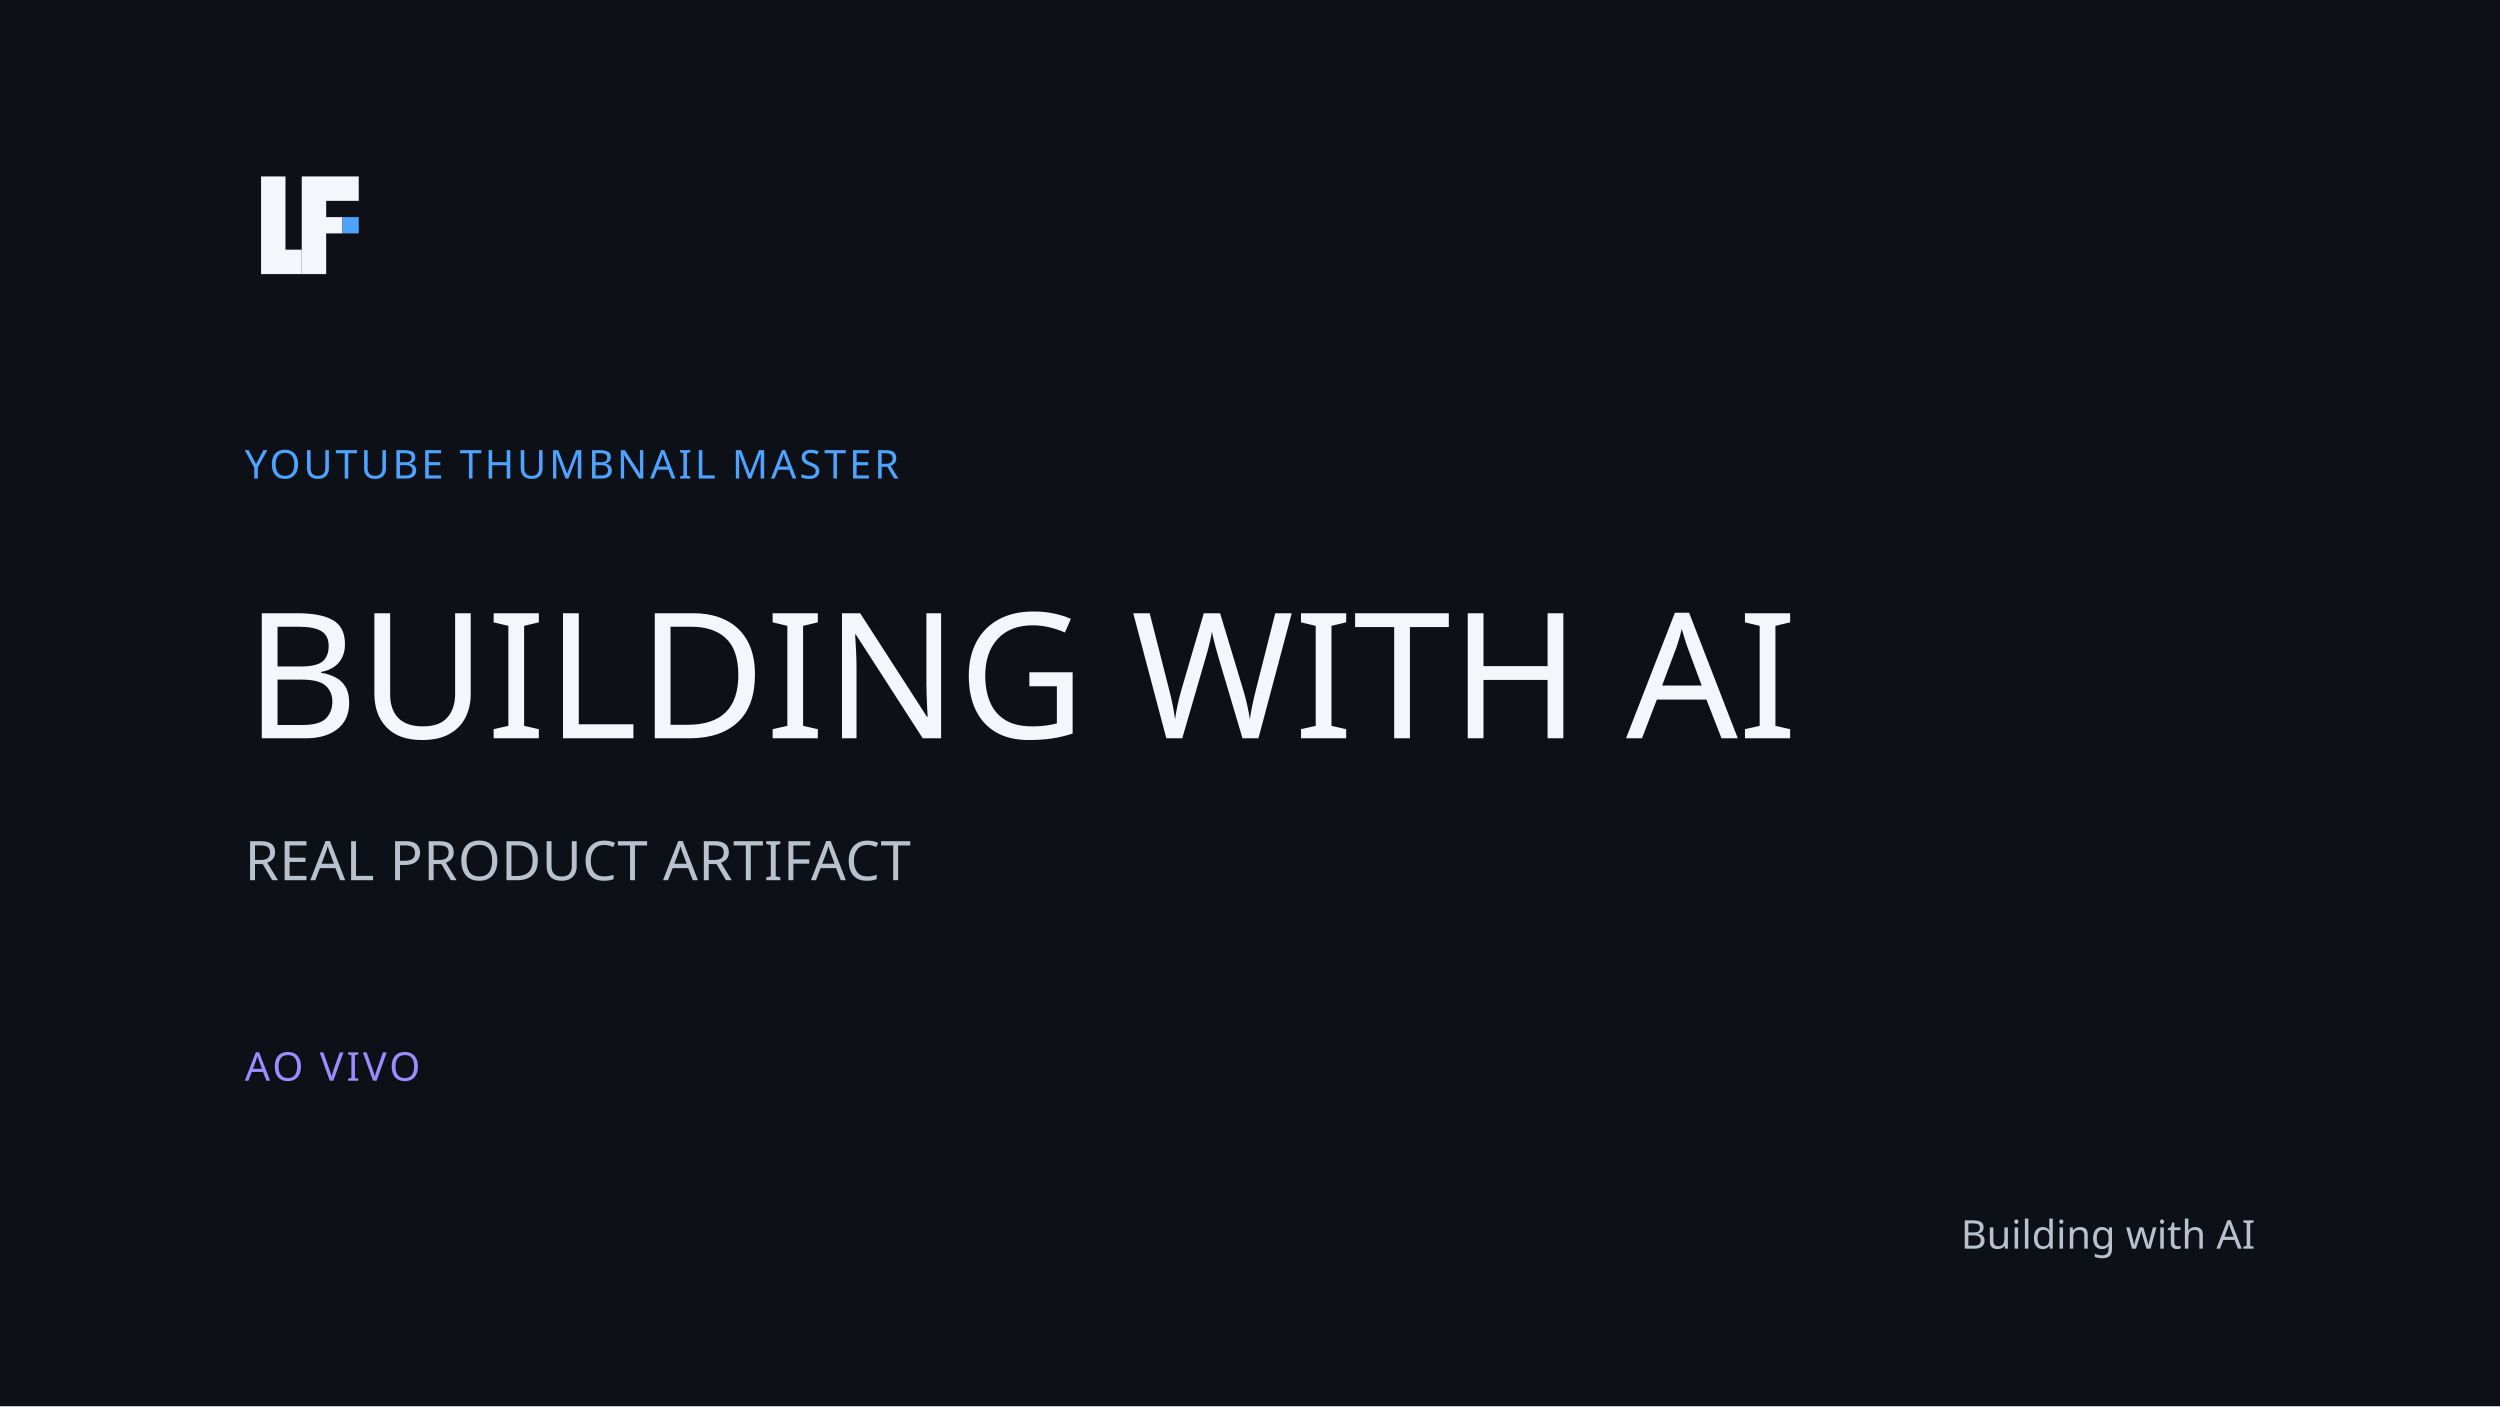
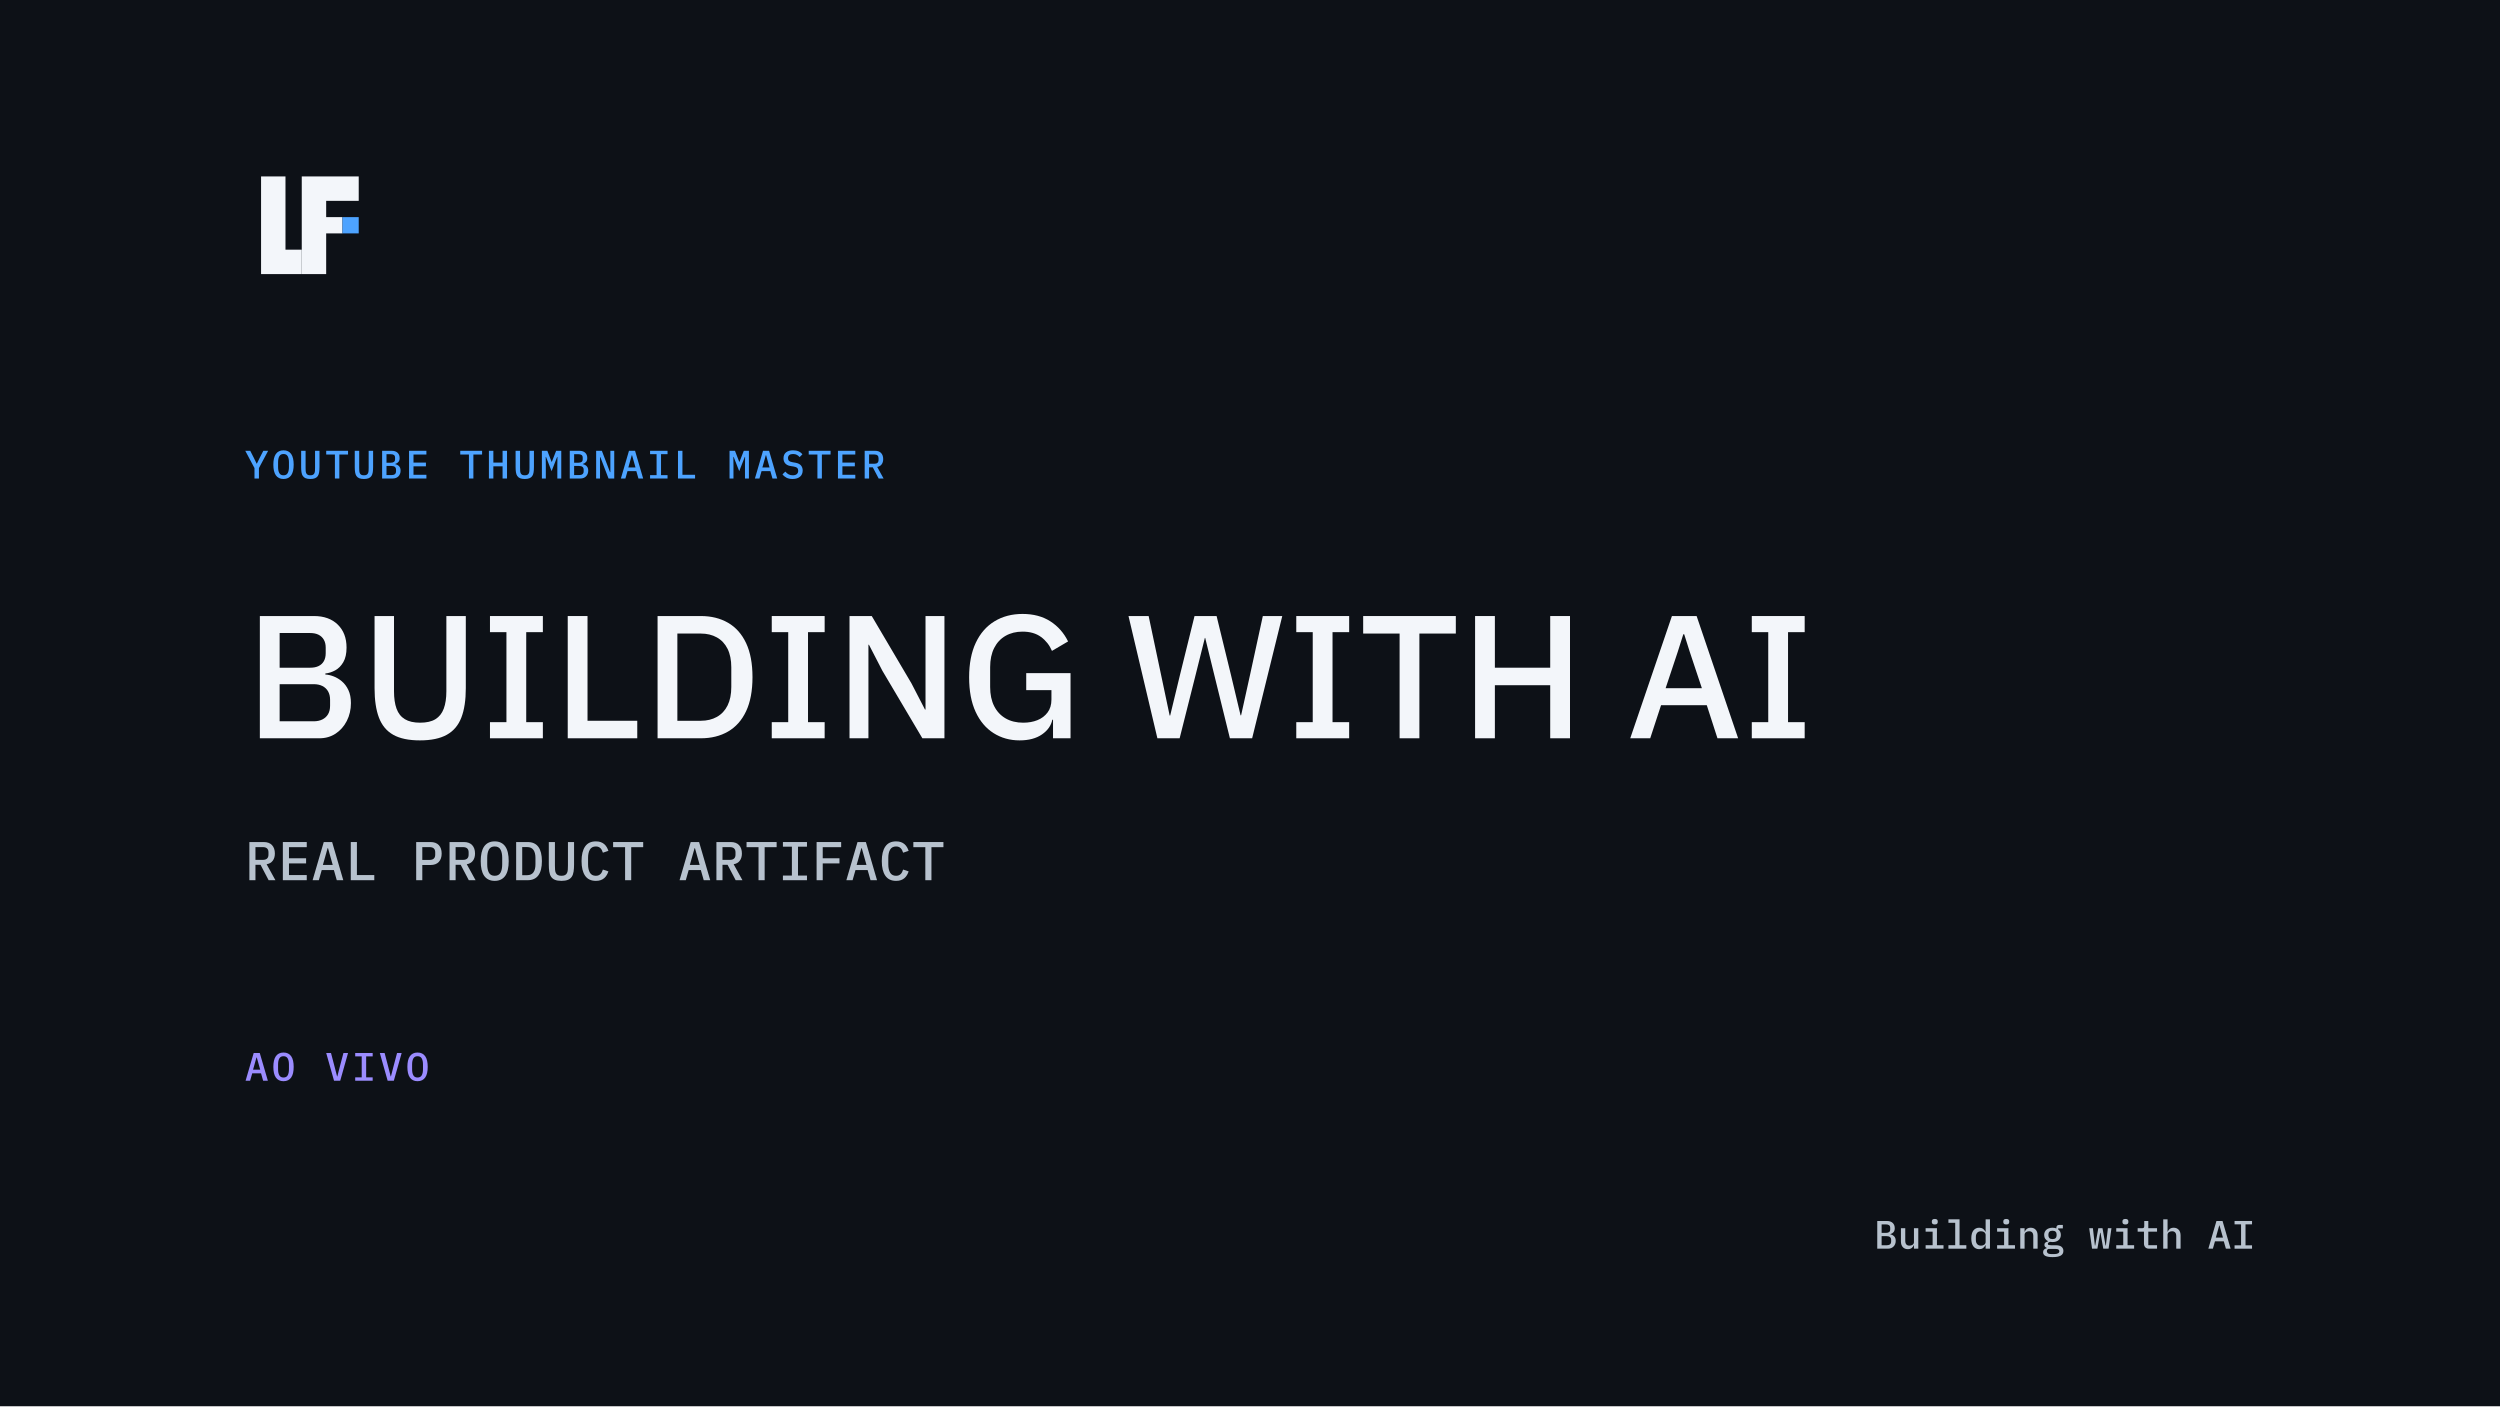
<svg xmlns="http://www.w3.org/2000/svg" viewBox="0 0 3840 2160" width="3840" height="2160" role="img" aria-labelledby="title">
  <rect width="3840" height="2160" fill="#0D1117" />
  <g data-signature-variant="primary-symbol" transform="translate(351 221) scale(3.125)">
    <g data-mark="constructed-lf" transform="translate(8 8) scale(1)">
      <path d="M8 8H20V44H28V56H8Z" fill="#F3F6FA" />
      <path d="M28 8H56V20H40V28H48V36H40V56H28Z" fill="#F3F6FA" />
      <rect x="48" y="28" width="8" height="8" fill="#4DA3FF" />
    </g>
  </g>
-   <text x="376" y="735" fill="#4DA3FF" font-family="IBM Plex Mono" font-size="61px" font-weight="500" text-anchor="start" letter-spacing="0.075em">YOUTUBE THUMBNAIL MASTER</text>
-   <text x="376" y="1134" fill="#F3F6FA" font-family="IBM Plex Sans" font-size="269px" font-weight="500" text-anchor="start" letter-spacing="0em">BUILDING WITH AI</text>
-   <text x="376" y="1352" fill="#B7C2CE" font-family="IBM Plex Mono" font-size="84px" font-weight="500" text-anchor="start" letter-spacing="0.01em">REAL PRODUCT ARTIFACT</text>
-   <text x="376" y="1660" fill="#9B8CFF" font-family="IBM Plex Mono" font-size="61px" font-weight="500" text-anchor="start" letter-spacing="0.075em">AO VIVO</text>
-   <text x="3464" y="1918" fill="#B7C2CE" font-family="IBM Plex Mono" font-size="61px" font-weight="500" text-anchor="end" letter-spacing="0em">Building with AI</text>
+   <path d="M390.88 735L390.88 718.96L376.73 692.42L384.36 692.42L389.79 703.04L394.18 712.13L394.54 712.13L399 703.04L404.43 692.42L411.87 692.42L397.72 718.96L397.72 735Z" fill="#4DA3FF" />
+   <path d="M435.48 735.73Q431.45 735.73 428.49 734.24Q425.53 732.74 423.61 729.94Q421.69 727.13 420.77 723.04Q419.86 718.96 419.86 713.71Q419.86 708.53 420.77 704.41Q421.69 700.29 423.61 697.49Q425.53 694.68 428.49 693.18Q431.45 691.69 435.48 691.69Q439.5 691.69 442.46 693.18Q445.42 694.68 447.34 697.49Q449.26 700.29 450.18 704.41Q451.09 708.53 451.09 713.71Q451.09 718.96 450.18 723.04Q449.26 727.13 447.34 729.94Q445.42 732.74 442.46 734.24Q439.5 735.73 435.48 735.73ZM435.48 730.06Q440.05 730.06 441.94 726.61Q443.83 723.17 443.83 717.25L443.83 710.11Q443.83 704.26 441.94 700.81Q440.05 697.36 435.48 697.36Q430.9 697.36 429.01 700.81Q427.12 704.26 427.12 710.11L427.12 717.31Q427.12 723.17 429.01 726.61Q430.9 730.06 435.48 730.06Z" fill="#4DA3FF" />
+   <path d="M469.39 692.42L469.39 718.59Q469.39 721.21 469.54 723.35Q469.7 725.48 470.43 726.98Q471.16 728.47 472.62 729.27Q474.09 730.06 476.65 730.06Q479.21 730.06 480.68 729.27Q482.14 728.47 482.87 726.98Q483.6 725.48 483.76 723.35Q483.91 721.21 483.91 718.59L483.91 692.42L490.74 692.42L490.74 717.37Q490.74 721.95 490.22 725.39Q489.7 728.84 488.18 731.13Q486.65 733.41 483.88 734.57Q481.1 735.73 476.65 735.73Q472.2 735.73 469.42 734.57Q466.65 733.41 465.12 731.13Q463.6 728.84 463.08 725.39Q462.56 721.95 462.56 717.37L462.56 692.42Z" fill="#4DA3FF" />
+   <path d="M521.24 698.16L521.24 735L514.41 735L514.41 698.16L501.05 698.16L501.05 692.42L534.6 692.42L534.6 698.16Z" fill="#4DA3FF" />
+   <path d="M551.74 692.42L551.74 718.59Q551.74 721.21 551.89 723.35Q552.05 725.48 552.78 726.98Q553.51 728.47 554.97 729.27Q556.44 730.06 559 730.06Q561.56 730.06 563.03 729.27Q564.49 728.47 565.22 726.98Q565.95 725.48 566.11 723.35Q566.26 721.21 566.26 718.59L566.26 692.42L573.09 692.42L573.09 717.37Q573.09 721.95 572.57 725.39Q572.05 728.84 570.53 731.13Q569 733.41 566.23 734.57Q563.45 735.73 559 735.73Q554.55 735.73 551.77 734.57Q549 733.41 547.47 731.13Q545.95 728.84 545.43 725.39Q544.91 721.95 544.91 717.37L544.91 692.42Z" fill="#4DA3FF" />
+   <path d="M586.94 692.42L601.64 692.42Q607.43 692.42 610.64 695.41Q613.84 698.4 613.84 703.59Q613.84 707.31 612.01 709.5Q610.18 711.7 607.07 712.61L607.07 712.92Q610.79 713.77 613.05 716.18Q615.3 718.59 615.3 722.98Q615.3 725.61 614.45 727.8Q613.6 730 612.01 731.61Q610.42 733.23 608.2 734.12Q605.97 735 603.29 735L586.94 735ZM601.21 729.75Q604.63 729.75 606.46 728.35Q608.29 726.95 608.29 723.84L608.29 721.64Q608.29 718.53 606.46 717.13Q604.63 715.72 601.21 715.72L593.65 715.72L593.65 729.75ZM600.24 710.72Q603.47 710.72 605.15 709.47Q606.82 708.22 606.82 705.29L606.82 703.1Q606.82 700.17 605.15 698.92Q603.47 697.67 600.24 697.67L593.65 697.67L593.65 710.72Z" fill="#4DA3FF" />
+   <path d="M628.3 735L628.3 692.42L654.95 692.42L654.95 698.16L635.13 698.16L635.13 710.54L654.22 710.54L654.22 716.27L635.13 716.27L635.13 729.27L654.95 729.27L654.95 735Z" fill="#4DA3FF" />
+   <path d="M727.12 698.16L727.12 735L720.28 735L720.28 698.16L706.93 698.16L706.93 692.42L740.48 692.42L740.48 698.16Z" fill="#4DA3FF" />
+   <path d="M771.95 716.27L757.8 716.27L757.8 735L750.97 735L750.97 692.42L757.8 692.42L757.8 710.54L771.95 710.54L771.95 692.42L778.78 692.42L778.78 735L771.95 735Z" fill="#4DA3FF" />
+   <path d="M798.79 692.42L798.79 718.59Q798.79 721.21 798.94 723.35Q799.1 725.48 799.83 726.98Q800.56 728.47 802.02 729.27Q803.49 730.06 806.05 730.06Q808.61 730.06 810.08 729.27Q811.54 728.47 812.27 726.98Q813 725.48 813.16 723.35Q813.31 721.21 813.31 718.59L813.31 692.42L820.14 692.42L820.14 717.37Q820.14 721.95 819.62 725.39Q819.1 728.84 817.58 731.13Q816.05 733.41 813.28 734.57Q810.5 735.73 806.05 735.73Q801.6 735.73 798.82 734.57Q796.05 733.41 794.52 731.13Q793 728.84 792.48 725.39Q791.96 721.95 791.96 717.37L791.96 692.42Z" fill="#4DA3FF" />
+   <path d="M856.07 714.63L856.25 701.82L855.77 701.82L847.23 723.72L838.69 701.82L838.2 701.82L838.38 714.63L838.38 735L832.34 735L832.34 692.42L840.7 692.42L847.23 709.32L847.65 709.32L854.24 692.42L862.11 692.42L862.11 735L856.07 735Z" fill="#4DA3FF" />
+   <path d="M875.16 692.42L889.86 692.42Q895.66 692.42 898.86 695.41Q902.06 698.4 902.06 703.59Q902.06 707.31 900.23 709.5Q898.4 711.7 895.29 712.61L895.29 712.92Q899.01 713.77 901.27 716.18Q903.53 718.59 903.53 722.98Q903.53 725.61 902.67 727.8Q901.82 730 900.23 731.61Q898.65 733.23 896.42 734.12Q894.2 735 891.51 735L875.16 735ZM889.44 729.75Q892.85 729.75 894.68 728.35Q896.51 726.95 896.51 723.84L896.51 721.64Q896.51 718.53 894.68 717.13Q892.85 715.72 889.44 715.72L881.87 715.72L881.87 729.75ZM888.46 710.72Q891.69 710.72 893.37 709.47Q895.05 708.22 895.05 705.29L895.05 703.1Q895.05 700.17 893.37 698.92Q891.69 697.67 888.46 697.67L881.87 697.67L881.87 710.72Z" fill="#4DA3FF" />
+   <path d="M922.19 702.24L921.65 702.24L921.65 735L915.67 735L915.67 692.42L924.45 692.42L936.96 725.18L937.51 725.18L937.51 692.42L943.48 692.42L943.48 735L934.7 735Z" fill="#4DA3FF" />
+   <path d="M980.63 735L977.4 723.65L963.86 723.65L960.62 735L953.67 735L966.11 692.42L975.45 692.42L987.89 735ZM970.87 699.32L970.38 699.32L965.14 717.98L976.12 717.98Z" fill="#4DA3FF" />
+   <path d="M998.51 735L998.51 729.82L1008.51 729.82L1008.51 697.61L998.51 697.61L998.51 692.42L1025.35 692.42L1025.35 697.61L1015.34 697.61L1015.34 729.82L1025.35 729.82L1025.35 735Z" fill="#4DA3FF" />
+   <path d="M1041.39 735L1041.39 692.42L1048.22 692.42L1048.22 729.27L1067.62 729.27L1067.62 735Z" fill="#4DA3FF" />
+   <path d="M1144.3 714.63L1144.48 701.82L1143.99 701.82L1135.45 723.72L1126.91 701.82L1126.42 701.82L1126.61 714.63L1126.61 735L1120.57 735L1120.57 692.42L1128.92 692.42L1135.45 709.32L1135.88 709.32L1142.47 692.42L1150.33 692.42L1150.33 735L1144.3 735Z" fill="#4DA3FF" />
+   <path d="M1186.51 735L1183.27 723.65L1169.73 723.65L1166.5 735L1159.55 735L1171.99 692.42L1181.32 692.42L1193.77 735ZM1176.75 699.32L1176.26 699.32L1171.01 717.98L1181.99 717.98Z" fill="#4DA3FF" />
+   <path d="M1217.43 735.73Q1211.88 735.73 1208.1 733.78Q1204.32 731.83 1201.88 728.6L1206.27 724.39Q1208.71 727.31 1211.46 728.69Q1214.2 730.06 1217.68 730.06Q1221.7 730.06 1223.87 728.23Q1226.04 726.4 1226.04 722.98Q1226.04 720.24 1224.45 718.74Q1222.86 717.25 1219.02 716.58L1214.38 715.85Q1211.33 715.36 1209.26 714.23Q1207.19 713.1 1205.91 711.55Q1204.62 709.99 1204.04 708.07Q1203.46 706.15 1203.46 704.01Q1203.46 697.97 1207.37 694.83Q1211.27 691.69 1218.11 691.69Q1223.17 691.69 1226.74 693.31Q1230.31 694.92 1232.5 697.85L1228.23 702.12Q1226.46 699.99 1224.05 698.67Q1221.64 697.36 1218.11 697.36Q1214.32 697.36 1212.34 698.98Q1210.36 700.6 1210.36 703.71Q1210.36 706.33 1211.91 707.82Q1213.47 709.32 1217.43 709.99L1221.95 710.78Q1227.68 711.82 1230.31 714.96Q1232.93 718.1 1232.93 722.62Q1232.93 725.55 1231.92 727.99Q1230.92 730.43 1228.93 732.13Q1226.95 733.84 1224.05 734.79Q1221.16 735.73 1217.43 735.73Z" fill="#4DA3FF" />
+   <path d="M1262.39 698.16L1262.39 735L1255.56 735L1255.56 698.16L1242.2 698.16L1242.2 692.42L1275.75 692.42L1275.75 698.16Z" fill="#4DA3FF" />
+   <path d="M1287.1 735L1287.1 692.42L1313.75 692.42L1313.75 698.16L1293.93 698.16L1293.93 710.54L1313.02 710.54L1313.02 716.27L1293.93 716.27L1293.93 729.27L1313.75 729.27L1313.75 735Z" fill="#4DA3FF" />
+   <path d="M1334.92 735L1328.15 735L1328.15 692.42L1344.07 692.42Q1350.17 692.42 1353.37 695.84Q1356.58 699.25 1356.58 705.23Q1356.58 710.11 1354.2 713.28Q1351.82 716.46 1347.36 717.19L1357.19 735L1349.62 735L1340.59 717.8L1334.92 717.8ZM1343.09 712.31Q1349.44 712.31 1349.44 706.51L1349.44 703.89Q1349.44 698.1 1343.09 698.1L1334.92 698.1L1334.92 712.31Z" fill="#4DA3FF" />
+   <path d="M399.13 1134L399.13 946.24L482.26 946.24Q505.39 946.24 518.84 959.42Q532.29 972.6 532.29 994.66Q532.29 1008.65 527.31 1017.12Q522.34 1025.59 514.94 1029.63Q507.54 1033.66 499.74 1034.47L499.74 1036.08Q505.66 1036.35 512.38 1038.91Q519.11 1041.46 525.16 1046.58Q531.21 1051.69 535.11 1059.89Q539.01 1068.1 539.01 1079.93Q539.01 1094.99 532.69 1107.37Q526.37 1119.74 515.48 1126.87Q504.58 1134 490.59 1134ZM429.53 1050.88L429.53 1107.91L481.72 1107.91Q489.52 1107.91 495.17 1105.08Q500.82 1102.26 503.91 1097.01Q507 1091.77 507 1083.97L507 1074.82Q507 1067.29 503.91 1061.91Q500.82 1056.53 495.17 1053.7Q489.52 1050.88 481.72 1050.88ZM429.53 972.33L429.53 1025.59L476.61 1025.59Q484.14 1025.59 489.38 1023.04Q494.63 1020.48 497.45 1015.51Q500.28 1010.53 500.28 1003.27L500.28 994.66Q500.28 987.66 497.45 982.69Q494.63 977.71 489.38 975.02Q484.14 972.33 476.61 972.33Z" fill="#F3F6FA" />
+   <path d="M575.33 946.24L605.19 946.24L605.19 1061.91Q605.19 1077.78 609.09 1088.54Q612.99 1099.3 621.87 1104.68Q630.74 1110.06 645.27 1110.06Q660.06 1110.06 668.81 1104.68Q677.55 1099.3 681.58 1088.54Q685.62 1077.78 685.62 1061.91L685.62 946.24L715.48 946.24L715.48 1057.07Q715.48 1084.5 708.62 1102.26Q701.76 1120.01 686.29 1128.62Q670.82 1137.23 645 1137.23Q619.18 1137.23 603.98 1128.62Q588.78 1120.01 582.05 1102.26Q575.33 1084.5 575.33 1057.07Z" fill="#F3F6FA" />
+   <path d="M833.84 1134L752.6 1134L752.6 1109.25L777.89 1109.25L777.89 970.99L752.6 970.99L752.6 946.24L833.84 946.24L833.84 970.99L808.28 970.99L808.28 1109.25L833.84 1109.25Z" fill="#F3F6FA" />
+   <path d="M978.83 1134L872.04 1134L872.04 946.24L902.43 946.24L902.43 1107.1L978.83 1107.1Z" fill="#F3F6FA" />
+   <path d="M1010.03 1134L1010.03 946.24L1076.48 946.24Q1100.42 946.24 1118.31 956.59Q1136.19 966.95 1146.01 987.8Q1155.83 1008.65 1155.83 1040.12Q1155.83 1071.59 1146.01 1092.44Q1136.19 1113.29 1118.31 1123.64Q1100.42 1134 1076.48 1134ZM1040.43 1107.1L1076.48 1107.1Q1090.46 1107.1 1101.09 1101.18Q1111.72 1095.26 1117.5 1083.7Q1123.28 1072.13 1123.28 1055.18L1123.28 1025.06Q1123.28 1008.11 1117.5 996.54Q1111.72 984.97 1101.09 979.06Q1090.46 973.14 1076.48 973.14L1040.43 973.14Z" fill="#F3F6FA" />
+   <path d="M1266.66 1134L1185.42 1134L1185.42 1109.25L1210.71 1109.25L1210.71 970.99L1185.42 970.99L1185.42 946.24L1266.66 946.24L1266.66 970.99L1241.1 970.99L1241.1 1109.25L1266.66 1109.25Z" fill="#F3F6FA" />
+   <path d="M1416.76 1134L1355.43 1030.44L1334.72 990.35L1333.91 990.35L1333.91 1031.24L1333.91 1134L1304.86 1134L1304.86 946.24L1339.02 946.24L1400.08 1049.8L1420.8 1089.88L1421.6 1089.88L1421.6 1049L1421.6 946.24L1450.66 946.24L1450.66 1134Z" fill="#F3F6FA" />
+   <path d="M1617.44 1134L1617.44 1105.49L1616.36 1105.49Q1613.67 1118.94 1600.49 1128.08Q1587.31 1137.23 1566.06 1137.23Q1543.73 1137.23 1526.11 1126.06Q1508.49 1114.9 1498.54 1093.38Q1488.58 1071.86 1488.58 1040.39Q1488.58 1008.92 1498.81 987.26Q1509.03 965.61 1527.59 954.31Q1546.15 943.01 1570.63 943.01Q1595.65 943.01 1613.27 954.31Q1630.89 965.61 1640.57 985.24L1615.82 999.77Q1610.17 986.59 1599.01 978.38Q1587.85 970.18 1570.63 970.18Q1555.83 970.18 1544.54 976.64Q1533.24 983.09 1527.05 995.33Q1520.86 1007.57 1520.86 1024.79L1520.86 1055.18Q1520.86 1072.4 1527.05 1084.64Q1533.24 1096.88 1544.67 1103.47Q1556.1 1110.06 1571.71 1110.06Q1583.81 1110.06 1593.49 1106.16Q1603.18 1102.26 1609.1 1094.32Q1615.01 1086.39 1615.01 1074.55L1615.01 1060.03L1576.28 1060.03L1576.28 1033.93L1644.34 1033.93L1644.34 1134Z" fill="#F3F6FA" />
+   <path d="M1811.92 1134L1777.76 1134L1733.37 946.24L1764.31 946.24L1783.41 1036.62L1796.59 1099.03L1797.4 1099.03L1812.46 1036.62L1834.79 946.24L1868.68 946.24L1890.74 1036.62L1905.53 1098.76L1906.34 1098.76L1920.06 1036.62L1939.7 946.24L1969.56 946.24L1923.29 1134L1889.13 1134L1865.18 1036.89L1851.2 979.86L1850.66 979.86L1836.4 1036.89Z" fill="#F3F6FA" />
+   <path d="M2072.31 1134L1991.08 1134L1991.08 1109.25L2016.36 1109.25L2016.36 970.99L1991.08 970.99L1991.08 946.24L2072.31 946.24L2072.31 970.99L2046.76 970.99L2046.76 1109.25L2072.31 1109.25Z" fill="#F3F6FA" />
+   <path d="M2236.14 973.14L2180.18 973.14L2180.18 1134L2149.79 1134L2149.79 973.14L2093.83 973.14L2093.83 946.24L2236.14 946.24Z" fill="#F3F6FA" />
+   <path d="M2381.13 1134L2381.13 1052.49L2296.12 1052.49L2296.12 1134L2265.73 1134L2265.73 946.24L2296.12 946.24L2296.12 1025.59L2381.13 1025.59L2381.13 946.24L2411.52 946.24L2411.52 1134Z" fill="#F3F6FA" />
+   <path d="M2669.76 1134L2638.02 1134L2621.61 1083.16L2551.4 1083.16L2534.73 1134L2504.06 1134L2568.08 946.24L2606.01 946.24ZM2614.08 1057.07L2595.52 1001.38L2586.91 974.21L2585.57 974.21L2576.96 1001.38L2558.4 1057.07Z" fill="#F3F6FA" />
+   <path d="M2771.98 1134L2690.75 1134L2690.75 1109.25L2716.03 1109.25L2716.03 970.99L2690.75 970.99L2690.75 946.24L2771.98 946.24L2771.98 970.99L2746.43 970.99L2746.43 1109.25L2771.98 1109.25Z" fill="#F3F6FA" />
+   <path d="M392.38 1352L383.06 1352L383.06 1293.37L404.98 1293.37Q413.38 1293.37 417.79 1298.07Q422.2 1302.78 422.2 1311.01Q422.2 1317.73 418.92 1322.1Q415.65 1326.46 409.52 1327.47L423.04 1352L412.62 1352L400.19 1328.31L392.38 1328.31ZM403.64 1320.75Q412.37 1320.75 412.37 1312.77L412.37 1309.16Q412.37 1301.18 403.64 1301.18L392.38 1301.18L392.38 1320.75Z" fill="#B7C2CE" />
+   <path d="M434.46 1352L434.46 1293.37L471.17 1293.37L471.17 1301.26L443.87 1301.26L443.87 1318.32L470.16 1318.32L470.16 1326.21L443.87 1326.21L443.87 1344.1L471.17 1344.1L471.17 1352Z" fill="#B7C2CE" />
+   <path d="M517.29 1352L512.84 1336.38L494.19 1336.38L489.74 1352L480.16 1352L497.3 1293.37L510.15 1293.37L527.28 1352ZM503.85 1302.86L503.18 1302.86L495.95 1328.56L511.07 1328.56Z" fill="#B7C2CE" />
+   <path d="M538.79 1352L538.79 1293.37L548.2 1293.37L548.2 1344.1L574.91 1344.1L574.91 1352Z" fill="#B7C2CE" />
+   <path d="M639.26 1352L639.26 1293.37L661.18 1293.37Q669.58 1293.37 673.99 1298.07Q678.4 1302.78 678.4 1311.01Q678.4 1319.24 673.99 1323.94Q669.58 1328.65 661.18 1328.65L648.66 1328.65L648.66 1352ZM648.66 1320.84L659.75 1320.84Q668.49 1320.84 668.49 1312.77L668.49 1309.16Q668.49 1301.18 659.75 1301.18L648.66 1301.18Z" fill="#B7C2CE" />
+   <path d="M699.82 1352L690.5 1352L690.5 1293.37L712.42 1293.37Q720.82 1293.37 725.23 1298.07Q729.64 1302.78 729.64 1311.01Q729.64 1317.73 726.36 1322.1Q723.09 1326.46 716.96 1327.47L730.48 1352L720.06 1352L707.63 1328.31L699.82 1328.31ZM711.08 1320.75Q719.81 1320.75 719.81 1312.77L719.81 1309.16Q719.81 1301.18 711.08 1301.18L699.82 1301.18L699.82 1320.75Z" fill="#B7C2CE" />
+   <path d="M759.88 1353.01Q754.34 1353.01 750.26 1350.95Q746.19 1348.89 743.54 1345.03Q740.9 1341.16 739.64 1335.54Q738.38 1329.91 738.38 1322.68Q738.38 1315.54 739.64 1309.87Q740.9 1304.2 743.54 1300.34Q746.19 1296.48 750.26 1294.42Q754.34 1292.36 759.88 1292.36Q765.42 1292.36 769.5 1294.42Q773.57 1296.48 776.22 1300.34Q778.86 1304.2 780.12 1309.87Q781.38 1315.54 781.38 1322.68Q781.38 1329.91 780.12 1335.54Q778.86 1341.16 776.22 1345.03Q773.57 1348.89 769.5 1350.95Q765.42 1353.01 759.88 1353.01ZM759.88 1345.2Q766.18 1345.2 768.78 1340.45Q771.39 1335.7 771.39 1327.56L771.39 1317.73Q771.39 1309.66 768.78 1304.92Q766.18 1300.17 759.88 1300.17Q753.58 1300.17 750.98 1304.92Q748.37 1309.66 748.37 1317.73L748.37 1327.64Q748.37 1335.7 750.98 1340.45Q753.58 1345.2 759.88 1345.2Z" fill="#B7C2CE" />
+   <path d="M792.81 1293.37L810.28 1293.37Q821.54 1293.37 826.95 1300.84Q832.37 1308.32 832.37 1322.68Q832.37 1337.05 826.95 1344.52Q821.54 1352 810.28 1352L792.81 1352ZM809.69 1344.27Q816.16 1344.27 819.31 1339.95Q822.46 1335.62 822.46 1327.56L822.46 1317.81Q822.46 1309.75 819.31 1305.42Q816.16 1301.1 809.69 1301.1L802.13 1301.1L802.13 1344.27Z" fill="#B7C2CE" />
+   <path d="M852.36 1293.37L852.36 1329.4Q852.36 1333.02 852.57 1335.96Q852.78 1338.9 853.79 1340.95Q854.8 1343.01 856.82 1344.1Q858.83 1345.2 862.36 1345.2Q865.89 1345.2 867.9 1344.1Q869.92 1343.01 870.93 1340.95Q871.94 1338.9 872.15 1335.96Q872.36 1333.02 872.36 1329.4L872.36 1293.37L881.76 1293.37L881.76 1327.72Q881.76 1334.02 881.05 1338.77Q880.34 1343.52 878.24 1346.67Q876.14 1349.82 872.31 1351.41Q868.49 1353.01 862.36 1353.01Q856.23 1353.01 852.41 1351.41Q848.58 1349.82 846.48 1346.67Q844.38 1343.52 843.67 1338.77Q842.96 1334.02 842.96 1327.72L842.96 1293.37Z" fill="#B7C2CE" />
+   <path d="M915.28 1353.01Q904.11 1353.01 898.69 1345.11Q893.27 1337.22 893.27 1322.68Q893.27 1308.15 898.69 1300.26Q904.11 1292.36 915.28 1292.36Q919.56 1292.36 922.71 1293.49Q925.86 1294.63 928.13 1296.6Q930.4 1298.58 931.95 1301.22Q933.51 1303.87 934.52 1306.89L926.03 1309.75Q925.36 1307.73 924.52 1305.97Q923.68 1304.2 922.42 1302.94Q921.16 1301.68 919.44 1300.93Q917.72 1300.17 915.2 1300.17Q908.98 1300.17 906.12 1304.92Q903.27 1309.66 903.27 1317.73L903.27 1327.64Q903.27 1335.7 906.12 1340.45Q908.98 1345.2 915.2 1345.2Q917.72 1345.2 919.44 1344.44Q921.16 1343.68 922.42 1342.42Q923.68 1341.16 924.52 1339.4Q925.36 1337.64 926.03 1335.62L934.52 1338.48Q933.51 1341.5 931.95 1344.15Q930.4 1346.79 928.13 1348.77Q925.86 1350.74 922.71 1351.87Q919.56 1353.01 915.28 1353.01Z" fill="#B7C2CE" />
+   <path d="M969.54 1301.26L969.54 1352L960.14 1352L960.14 1301.26L941.74 1301.26L941.74 1293.37L987.94 1293.37L987.94 1301.26Z" fill="#B7C2CE" />
+   <path d="M1080.93 1352L1076.48 1336.38L1057.83 1336.38L1053.38 1352L1043.8 1352L1060.94 1293.37L1073.79 1293.37L1090.92 1352ZM1067.49 1302.86L1066.82 1302.86L1059.59 1328.56L1074.71 1328.56Z" fill="#B7C2CE" />
+   <path d="M1109.74 1352L1100.42 1352L1100.42 1293.37L1122.34 1293.37Q1130.74 1293.37 1135.15 1298.07Q1139.56 1302.78 1139.56 1311.01Q1139.56 1317.73 1136.28 1322.1Q1133.01 1326.46 1126.88 1327.47L1140.4 1352L1129.98 1352L1117.55 1328.31L1109.74 1328.31ZM1121 1320.75Q1129.73 1320.75 1129.73 1312.77L1129.73 1309.16Q1129.73 1301.18 1121 1301.18L1109.74 1301.18L1109.74 1320.75Z" fill="#B7C2CE" />
+   <path d="M1174.5 1301.26L1174.5 1352L1165.1 1352L1165.1 1301.26L1146.7 1301.26L1146.7 1293.37L1192.9 1293.37L1192.9 1301.26Z" fill="#B7C2CE" />
+   <path d="M1202.56 1352L1202.56 1344.86L1216.34 1344.86L1216.34 1300.51L1202.56 1300.51L1202.56 1293.37L1239.52 1293.37L1239.52 1300.51L1225.74 1300.51L1225.74 1344.86L1239.52 1344.86L1239.52 1352Z" fill="#B7C2CE" />
+   <path d="M1254.3 1352L1254.3 1293.37L1292.02 1293.37L1292.02 1301.26L1263.71 1301.26L1263.71 1318.32L1289.42 1318.32L1289.42 1326.21L1263.71 1326.21L1263.71 1352Z" fill="#B7C2CE" />
+   <path d="M1337.13 1352L1332.68 1336.38L1314.03 1336.38L1309.58 1352L1300 1352L1317.14 1293.37L1329.99 1293.37L1347.12 1352ZM1323.69 1302.86L1323.02 1302.86L1315.79 1328.56L1330.91 1328.56Z" fill="#B7C2CE" />
+   <path d="M1376.44 1353.01Q1365.27 1353.01 1359.85 1345.11Q1354.43 1337.22 1354.43 1322.68Q1354.43 1308.15 1359.85 1300.26Q1365.27 1292.36 1376.44 1292.36Q1380.72 1292.36 1383.87 1293.49Q1387.02 1294.63 1389.29 1296.6Q1391.56 1298.58 1393.11 1301.22Q1394.67 1303.87 1395.68 1306.89L1387.19 1309.75Q1386.52 1307.73 1385.68 1305.97Q1384.84 1304.2 1383.58 1302.94Q1382.32 1301.68 1380.6 1300.93Q1378.88 1300.17 1376.36 1300.17Q1370.14 1300.17 1367.28 1304.92Q1364.43 1309.66 1364.43 1317.73L1364.43 1327.64Q1364.43 1335.7 1367.28 1340.45Q1370.14 1345.2 1376.36 1345.2Q1378.88 1345.2 1380.6 1344.44Q1382.32 1343.68 1383.58 1342.42Q1384.84 1341.16 1385.68 1339.4Q1386.52 1337.64 1387.19 1335.62L1395.68 1338.48Q1394.67 1341.5 1393.11 1344.15Q1391.56 1346.79 1389.29 1348.77Q1387.02 1350.74 1383.87 1351.87Q1380.72 1353.01 1376.44 1353.01Z" fill="#B7C2CE" />
+   <path d="M1430.7 1301.26L1430.7 1352L1421.3 1352L1421.3 1301.26L1402.9 1301.26L1402.9 1293.37L1449.1 1293.37L1449.1 1301.26Z" fill="#B7C2CE" />
+   <path d="M404.18 1660L400.95 1648.65L387.41 1648.65L384.17 1660L377.22 1660L389.66 1617.42L399 1617.42L411.44 1660ZM394.42 1624.32L393.93 1624.32L388.69 1642.98L399.67 1642.98Z" fill="#9B8CFF" />
+   <path d="M435.48 1660.73Q431.45 1660.73 428.49 1659.24Q425.53 1657.74 423.61 1654.94Q421.69 1652.13 420.77 1648.04Q419.86 1643.96 419.86 1638.71Q419.86 1633.53 420.77 1629.41Q421.69 1625.29 423.61 1622.49Q425.53 1619.68 428.49 1618.18Q431.45 1616.69 435.48 1616.69Q439.5 1616.69 442.46 1618.18Q445.42 1619.68 447.34 1622.49Q449.26 1625.29 450.18 1629.41Q451.09 1633.53 451.09 1638.71Q451.09 1643.96 450.18 1648.04Q449.26 1652.13 447.34 1654.94Q445.42 1657.74 442.46 1659.24Q439.5 1660.73 435.48 1660.73ZM435.48 1655.06Q440.05 1655.06 441.94 1651.61Q443.83 1648.17 443.83 1642.25L443.83 1635.11Q443.83 1629.26 441.94 1625.81Q440.05 1622.36 435.48 1622.36Q430.9 1622.36 429.01 1625.81Q427.12 1629.26 427.12 1635.11L427.12 1642.31Q427.12 1648.17 429.01 1651.61Q430.9 1655.06 435.48 1655.06Z" fill="#9B8CFF" />
+   <path d="M513.07 1660L501.05 1617.42L508.43 1617.42L514.04 1638.89L517.76 1653.35L518.13 1653.35L521.85 1638.89L527.52 1617.42L534.6 1617.42L522.58 1660Z" fill="#9B8CFF" />
+   <path d="M545.58 1660L545.58 1654.82L555.58 1654.82L555.58 1622.61L545.58 1622.61L545.58 1617.42L572.42 1617.42L572.42 1622.61L562.42 1622.61L562.42 1654.82L572.42 1654.82L572.42 1660Z" fill="#9B8CFF" />
+   <path d="M595.42 1660L583.4 1617.42L590.78 1617.42L596.39 1638.89L600.11 1653.35L600.48 1653.35L604.2 1638.89L609.87 1617.42L616.95 1617.42L604.93 1660Z" fill="#9B8CFF" />
+   <path d="M641.35 1660.73Q637.32 1660.73 634.37 1659.24Q631.41 1657.74 629.49 1654.94Q627.56 1652.13 626.65 1648.04Q625.73 1643.96 625.73 1638.71Q625.73 1633.53 626.65 1629.41Q627.56 1625.29 629.49 1622.49Q631.41 1619.68 634.37 1618.18Q637.32 1616.69 641.35 1616.69Q645.38 1616.69 648.33 1618.18Q651.29 1619.68 653.21 1622.49Q655.14 1625.29 656.05 1629.41Q656.97 1633.53 656.97 1638.71Q656.97 1643.96 656.05 1648.04Q655.14 1652.13 653.21 1654.94Q651.29 1657.74 648.33 1659.24Q645.38 1660.73 641.35 1660.73ZM641.35 1655.06Q645.93 1655.06 647.82 1651.61Q649.71 1648.17 649.71 1642.25L649.71 1635.11Q649.71 1629.26 647.82 1625.81Q645.93 1622.36 641.35 1622.36Q636.78 1622.36 634.88 1625.81Q632.99 1629.26 632.99 1635.11L632.99 1642.31Q632.99 1648.17 634.88 1651.61Q636.78 1655.06 641.35 1655.06Z" fill="#9B8CFF" />
+   <path d="M2883.46 1875.42L2898.16 1875.42Q2903.96 1875.42 2907.16 1878.41Q2910.36 1881.4 2910.36 1886.59Q2910.36 1890.31 2908.53 1892.5Q2906.7 1894.7 2903.59 1895.61L2903.59 1895.92Q2907.31 1896.77 2909.57 1899.18Q2911.83 1901.59 2911.83 1905.98Q2911.83 1908.61 2910.97 1910.8Q2910.12 1913 2908.53 1914.61Q2906.95 1916.23 2904.72 1917.12Q2902.5 1918 2899.81 1918L2883.46 1918ZM2897.74 1912.75Q2901.15 1912.75 2902.98 1911.35Q2904.81 1909.95 2904.81 1906.84L2904.81 1904.64Q2904.81 1901.53 2902.98 1900.13Q2901.15 1898.72 2897.74 1898.72L2890.17 1898.72L2890.17 1912.75ZM2896.76 1893.72Q2899.99 1893.72 2901.67 1892.47Q2903.35 1891.22 2903.35 1888.29L2903.35 1886.1Q2903.35 1883.17 2901.67 1881.92Q2899.99 1880.67 2896.76 1880.67L2890.17 1880.67L2890.17 1893.72Z" fill="#B7C2CE" />
+   <path d="M2939.83 1912.63L2939.52 1912.63Q2939.03 1913.85 2938.27 1914.98Q2937.51 1916.11 2936.41 1916.93Q2935.31 1917.76 2933.85 1918.24Q2932.39 1918.73 2930.43 1918.73Q2925.68 1918.73 2922.75 1915.62Q2919.82 1912.51 2919.82 1906.78L2919.82 1886.52L2926.47 1886.52L2926.47 1905.8Q2926.47 1913.3 2933 1913.3Q2934.28 1913.3 2935.5 1912.97Q2936.72 1912.63 2937.69 1911.96Q2938.67 1911.29 2939.25 1910.28Q2939.83 1909.28 2939.83 1907.87L2939.83 1886.52L2946.48 1886.52L2946.48 1918L2939.83 1918Z" fill="#B7C2CE" />
+   <path d="M2971.85 1880.79Q2969.29 1880.79 2968.28 1879.75Q2967.28 1878.72 2967.28 1877.19L2967.28 1875.91Q2967.28 1874.39 2968.28 1873.35Q2969.29 1872.31 2971.79 1872.31Q2974.35 1872.31 2975.36 1873.35Q2976.37 1874.39 2976.37 1875.91L2976.37 1877.19Q2976.37 1878.72 2975.36 1879.75Q2974.35 1880.79 2971.85 1880.79ZM2957.76 1912.63L2968.5 1912.63L2968.5 1891.89L2957.76 1891.89L2957.76 1886.52L2975.15 1886.52L2975.15 1912.63L2985.21 1912.63L2985.21 1918L2957.76 1918Z" fill="#B7C2CE" />
+   <path d="M2992.78 1912.63L3003.21 1912.63L3003.21 1878.23L2992.78 1878.23L2992.78 1872.86L3009.86 1872.86L3009.86 1912.63L3020.29 1912.63L3020.29 1918L2992.78 1918Z" fill="#B7C2CE" />
+   <path d="M3049.93 1912.63L3049.57 1912.63Q3048.16 1915.5 3045.85 1917.12Q3043.53 1918.73 3040.05 1918.73Q3034.5 1918.73 3031.21 1914.58Q3027.91 1910.44 3027.91 1902.26Q3027.91 1894.09 3031.21 1889.94Q3034.5 1885.79 3040.05 1885.79Q3043.53 1885.79 3045.85 1887.41Q3048.16 1889.03 3049.57 1891.89L3049.93 1891.89L3049.93 1872.86L3056.58 1872.86L3056.58 1918L3049.93 1918ZM3042.8 1913.3Q3044.26 1913.3 3045.54 1912.94Q3046.82 1912.57 3047.8 1911.84Q3048.77 1911.11 3049.35 1910.04Q3049.93 1908.97 3049.93 1907.51L3049.93 1897.02Q3049.93 1895.55 3049.35 1894.48Q3048.77 1893.42 3047.8 1892.69Q3046.82 1891.95 3045.54 1891.59Q3044.26 1891.22 3042.8 1891.22Q3039.01 1891.22 3036.97 1893.54Q3034.93 1895.86 3034.93 1899.7L3034.93 1904.82Q3034.93 1908.67 3036.97 1910.99Q3039.01 1913.3 3042.8 1913.3Z" fill="#B7C2CE" />
+   <path d="M3081.65 1880.79Q3079.09 1880.79 3078.08 1879.75Q3077.08 1878.72 3077.08 1877.19L3077.08 1875.91Q3077.08 1874.39 3078.08 1873.35Q3079.09 1872.31 3081.59 1872.31Q3084.15 1872.31 3085.16 1873.35Q3086.17 1874.39 3086.17 1875.91L3086.17 1877.19Q3086.17 1878.72 3085.16 1879.75Q3084.15 1880.79 3081.65 1880.79ZM3067.56 1912.63L3078.3 1912.63L3078.3 1891.89L3067.56 1891.89L3067.56 1886.52L3084.95 1886.52L3084.95 1912.63L3095.01 1912.63L3095.01 1918L3067.56 1918Z" fill="#B7C2CE" />
+   <path d="M3103.12 1918L3103.12 1886.52L3109.77 1886.52L3109.77 1891.89L3110.08 1891.89Q3110.57 1890.67 3111.33 1889.54Q3112.09 1888.42 3113.19 1887.59Q3114.29 1886.77 3115.75 1886.28Q3117.22 1885.79 3119.17 1885.79Q3123.93 1885.79 3126.85 1888.9Q3129.78 1892.01 3129.78 1897.75L3129.78 1918L3123.13 1918L3123.13 1898.72Q3123.13 1891.22 3116.61 1891.22Q3115.32 1891.22 3114.1 1891.56Q3112.88 1891.89 3111.91 1892.56Q3110.93 1893.23 3110.35 1894.27Q3109.77 1895.31 3109.77 1896.65L3109.77 1918Z" fill="#B7C2CE" />
+   <path d="M3169.37 1921.42Q3169.37 1926.3 3165.28 1928.61Q3161.2 1930.93 3152.84 1930.93Q3148.75 1930.93 3145.98 1930.41Q3143.2 1929.9 3141.46 1928.92Q3139.72 1927.94 3138.96 1926.54Q3138.2 1925.14 3138.2 1923.37Q3138.2 1920.81 3139.63 1919.37Q3141.07 1917.94 3143.69 1917.27L3143.69 1916.66Q3142.1 1916.05 3141.16 1914.95Q3140.21 1913.85 3140.21 1912.08Q3140.21 1909.77 3141.8 1908.58Q3143.38 1907.39 3145.89 1906.78L3145.89 1906.47Q3143.02 1905.13 3141.43 1902.69Q3139.85 1900.25 3139.85 1896.83Q3139.85 1894.33 3140.76 1892.29Q3141.68 1890.25 3143.35 1888.81Q3145.03 1887.38 3147.38 1886.59Q3149.73 1885.79 3152.66 1885.79Q3155.95 1885.79 3158.57 1886.83L3158.57 1885.79Q3158.57 1883.96 3159.61 1882.74Q3160.65 1881.52 3162.78 1881.52L3168.52 1881.52L3168.52 1886.77L3161.2 1886.77L3161.2 1888.23Q3163.27 1889.64 3164.37 1891.8Q3165.47 1893.97 3165.47 1896.83Q3165.47 1899.33 3164.55 1901.38Q3163.64 1903.42 3161.96 1904.85Q3160.28 1906.29 3157.93 1907.05Q3155.58 1907.81 3152.66 1907.81Q3150.58 1907.81 3148.75 1907.45Q3147.65 1907.75 3146.56 1908.48Q3145.46 1909.22 3145.46 1910.5Q3145.46 1911.96 3146.86 1912.33Q3148.26 1912.69 3150.34 1912.69L3157.41 1912.69Q3163.76 1912.69 3166.56 1915.1Q3169.37 1917.51 3169.37 1921.42ZM3163.15 1921.84Q3163.15 1920.26 3161.87 1919.31Q3160.59 1918.37 3157.23 1918.37L3146.31 1918.37Q3143.99 1919.46 3143.99 1921.9Q3143.99 1923.67 3145.49 1924.95Q3146.98 1926.24 3150.46 1926.24L3155.4 1926.24Q3159.18 1926.24 3161.17 1925.11Q3163.15 1923.98 3163.15 1921.84ZM3152.66 1903.24Q3155.89 1903.24 3157.41 1901.71Q3158.94 1900.19 3158.94 1897.63L3158.94 1895.98Q3158.94 1893.42 3157.41 1891.89Q3155.89 1890.37 3152.66 1890.37Q3149.42 1890.37 3147.9 1891.89Q3146.37 1893.42 3146.37 1895.98L3146.37 1897.63Q3146.37 1900.19 3147.9 1901.71Q3149.42 1903.24 3152.66 1903.24Z" fill="#B7C2CE" />
+   <path d="M3209.02 1886.52L3214.69 1886.52L3217.74 1913L3218.29 1913L3222.99 1886.52L3229.46 1886.52L3234.09 1913L3234.64 1913L3237.75 1886.52L3243.18 1886.52L3238.79 1918L3230.61 1918L3226.41 1893.6L3225.86 1893.6L3221.59 1918L3213.41 1918Z" fill="#B7C2CE" />
+   <path d="M3264.65 1880.79Q3262.09 1880.79 3261.08 1879.75Q3260.08 1878.72 3260.08 1877.19L3260.08 1875.91Q3260.08 1874.39 3261.08 1873.35Q3262.09 1872.31 3264.59 1872.31Q3267.15 1872.31 3268.16 1873.35Q3269.17 1874.39 3269.17 1875.91L3269.17 1877.19Q3269.17 1878.72 3268.16 1879.75Q3267.15 1880.79 3264.65 1880.79ZM3250.56 1912.63L3261.3 1912.63L3261.3 1891.89L3250.56 1891.89L3250.56 1886.52L3267.95 1886.52L3267.95 1912.63L3278.01 1912.63L3278.01 1918L3250.56 1918Z" fill="#B7C2CE" />
+   <path d="M3301.19 1918Q3297.04 1918 3295.09 1915.77Q3293.14 1913.55 3293.14 1910.01L3293.14 1891.89L3283.44 1891.89L3283.44 1886.52L3290.33 1886.52Q3292.1 1886.52 3292.83 1885.82Q3293.57 1885.12 3293.57 1883.29L3293.57 1875.42L3299.79 1875.42L3299.79 1886.52L3313.21 1886.52L3313.21 1891.89L3299.79 1891.89L3299.79 1912.63L3313.21 1912.63L3313.21 1918Z" fill="#B7C2CE" />
+   <path d="M3322.72 1872.86L3329.37 1872.86L3329.37 1891.89L3329.68 1891.89Q3330.17 1890.67 3330.93 1889.54Q3331.69 1888.42 3332.79 1887.59Q3333.89 1886.77 3335.35 1886.28Q3336.82 1885.79 3338.77 1885.79Q3343.53 1885.79 3346.45 1888.9Q3349.38 1892.01 3349.38 1897.75L3349.38 1918L3342.73 1918L3342.73 1898.72Q3342.73 1891.22 3336.21 1891.22Q3334.92 1891.22 3333.7 1891.56Q3332.48 1891.89 3331.51 1892.56Q3330.53 1893.23 3329.95 1894.27Q3329.37 1895.31 3329.37 1896.65L3329.37 1918L3322.72 1918Z" fill="#B7C2CE" />
+   <path d="M3418.98 1918L3415.75 1906.65L3402.21 1906.65L3398.97 1918L3392.02 1918L3404.46 1875.42L3413.8 1875.42L3426.24 1918ZM3409.22 1882.32L3408.73 1882.32L3403.49 1900.98L3414.47 1900.98Z" fill="#B7C2CE" />
+   <path d="M3432.28 1918L3432.28 1912.82L3442.28 1912.82L3442.28 1880.61L3432.28 1880.61L3432.28 1875.42L3459.12 1875.42L3459.12 1880.61L3449.12 1880.61L3449.12 1912.82L3459.12 1912.82L3459.12 1918Z" fill="#B7C2CE" />
</svg>
